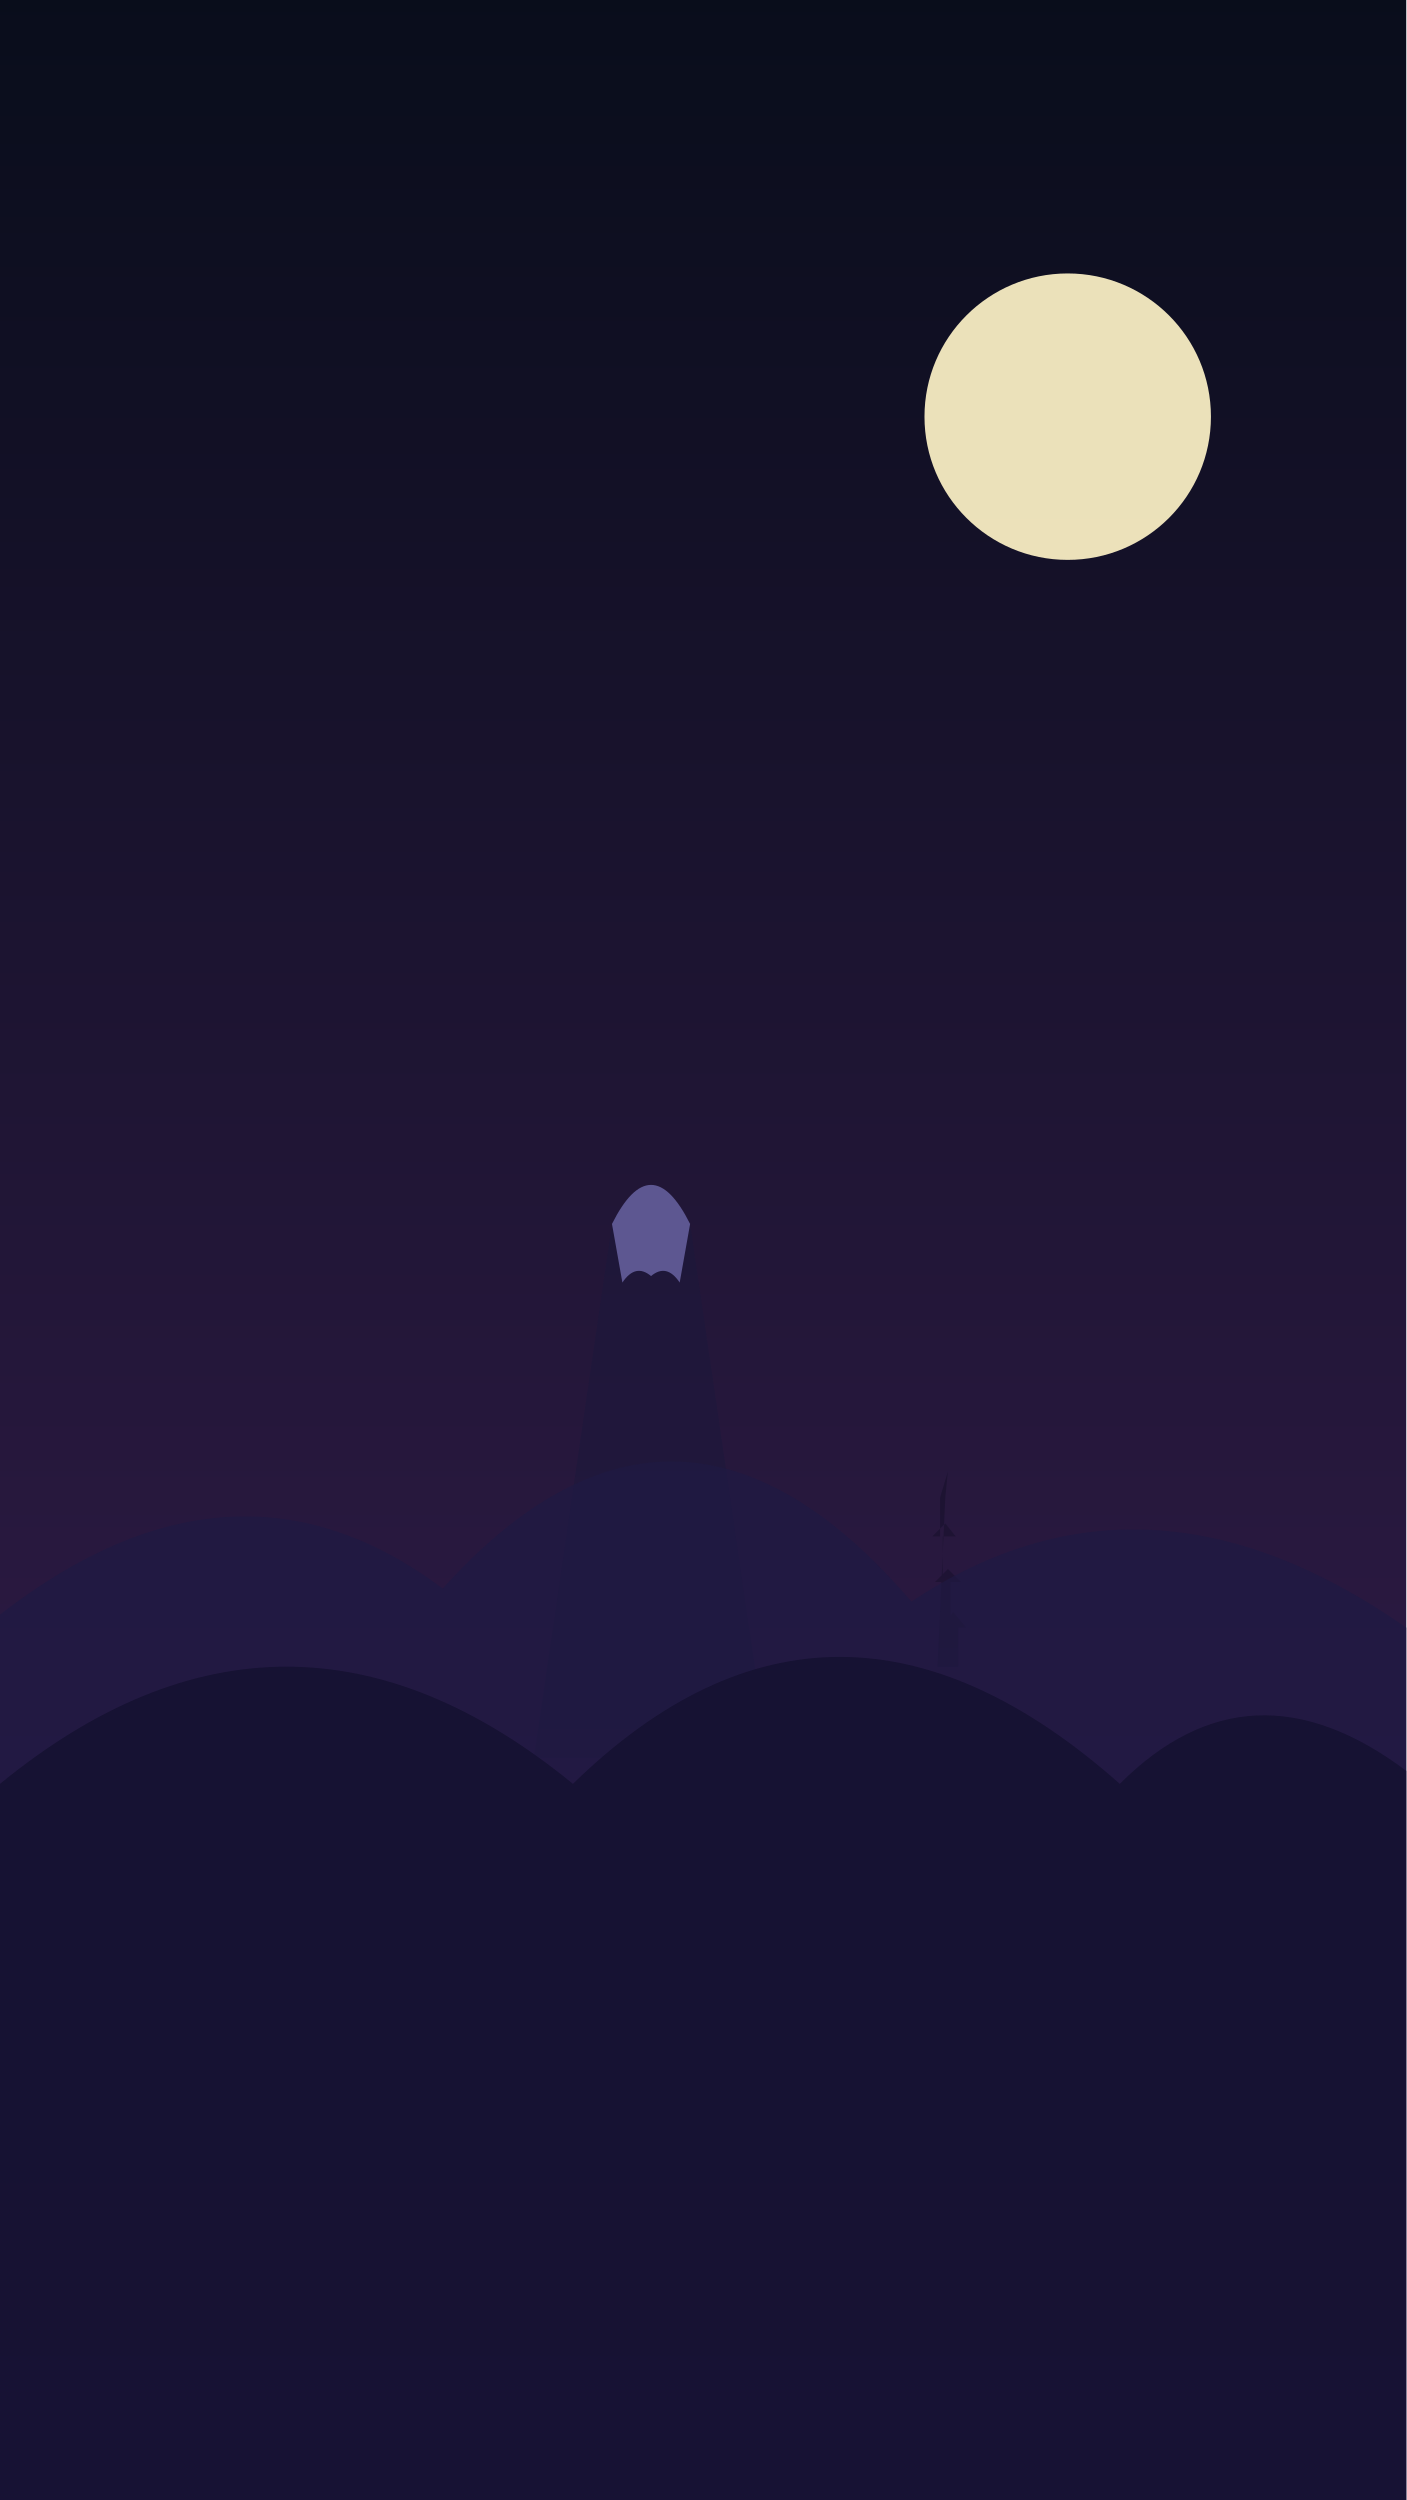
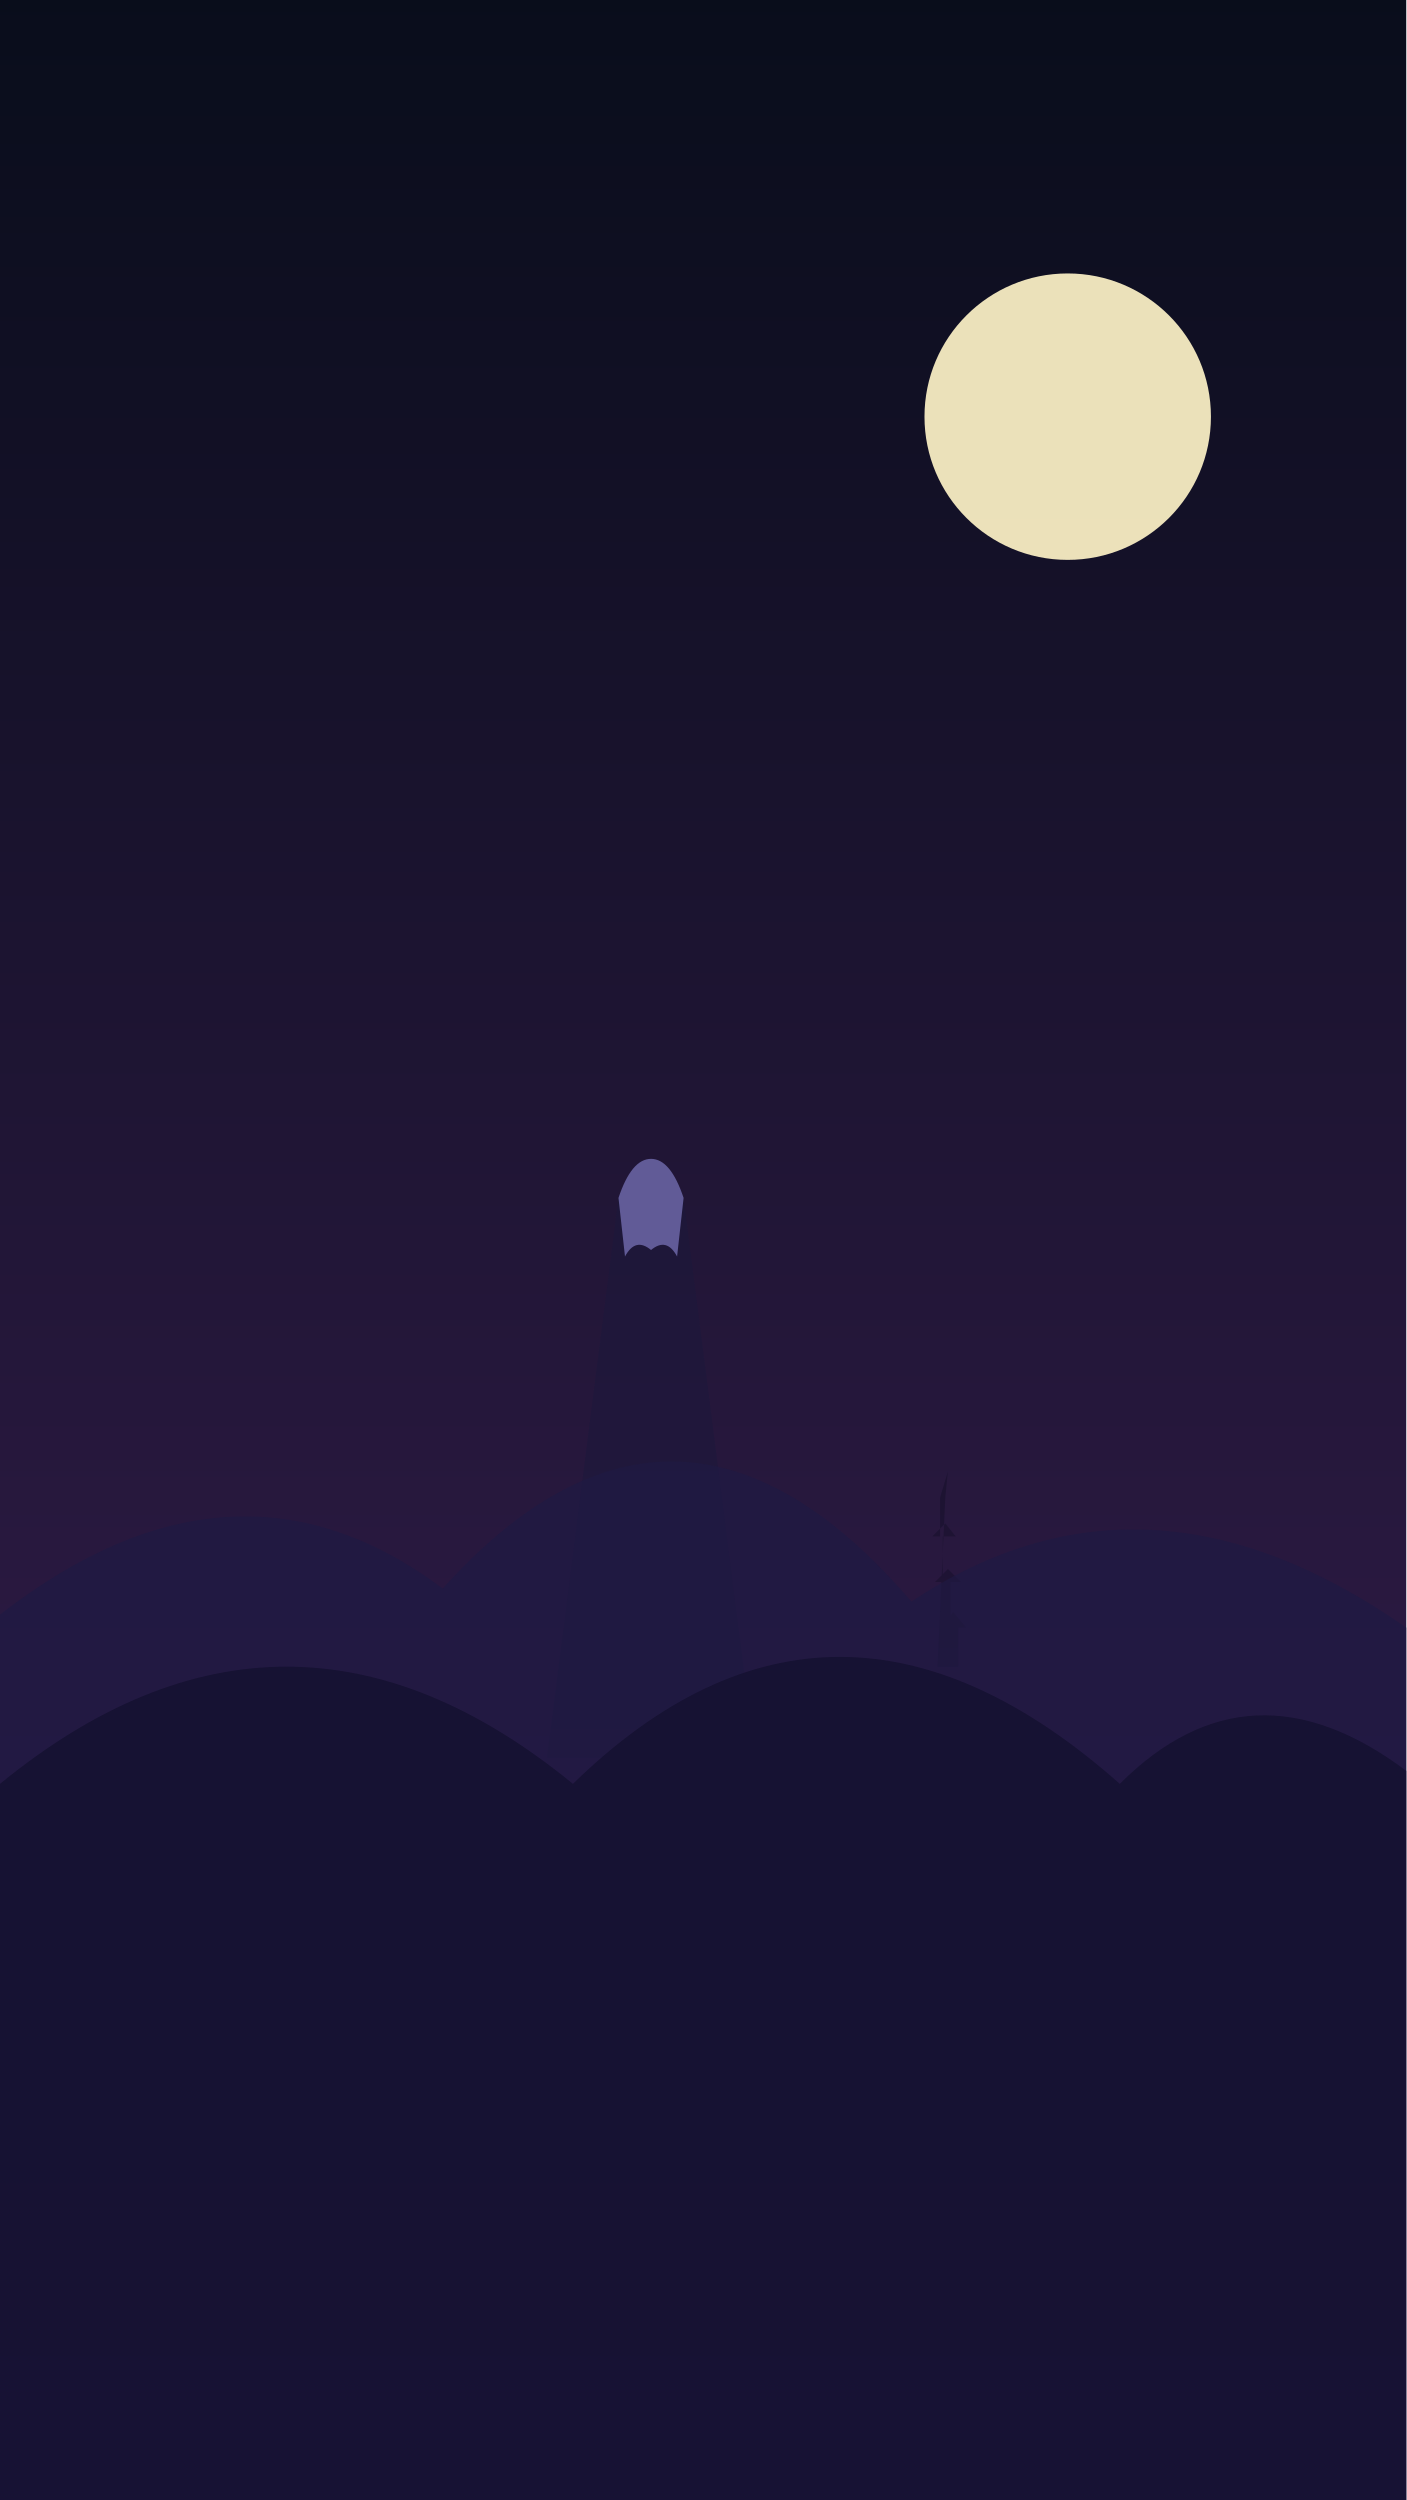
<svg xmlns="http://www.w3.org/2000/svg" width="1080" height="1920" viewBox="0 0 1080 1920">
  <defs>
    <linearGradient id="sky" x1="0" y1="0" x2="0" y2="1">
      <stop offset="0%" stop-color="#090D1B" />
      <stop offset="100%" stop-color="#3B1F54" />
    </linearGradient>
  </defs>
  <rect width="1080" height="1920" fill="url(#sky)" />
  <circle cx="820" cy="320" r="110" fill="#FEF3C7" opacity=".92" />
-   <path d="M410 1350 L470 940 Q485 910 500 910 Q515 910 530 940 L590 1350 Z" fill="#1B173B" opacity=".55" />
-   <path d="M470 940 Q485 910 500 910 Q515 910 530 940 L522 985 Q512 970 500 980 Q488 970 478 985 Z" fill="#6D67A8" opacity=".8" />
+   <path d="M420 1350 L475 920 Q485 890 500 890 Q515 890 525 920 L580 1350 Z" fill="#1B173B" opacity=".55" />
+   <path d="M475 920 Q485 890 500 890 Q515 890 525 920 L520 965 Q512 950 500 960 Q488 950 480 965 Z" fill="#6D67A8" opacity=".85" />
  <path d="M720 1280 L736 1280 L736 1250 L742 1250 L732 1238 L724 1250 L730 1250 L730 1215 L738 1215 L728 1205 L718 1215 L724 1215 L724 1180 L734 1180 L726 1170 L716 1180 L722 1180 L722 1150 L728 1130 L726 1150 L720 1280 Z" fill="#110D26" opacity=".45" />
  <path d="M0 1240 Q180 1100 340 1220 Q520 1020 700 1230 Q880 1110 1080 1250 V1920 H0 Z" fill="#1E1942" opacity=".72" />
  <path d="M0 1370 Q220 1190 440 1370 Q640 1175 860 1370 Q960 1270 1080 1360 V1920 H0 Z" fill="#141030" opacity=".85" />
</svg>
